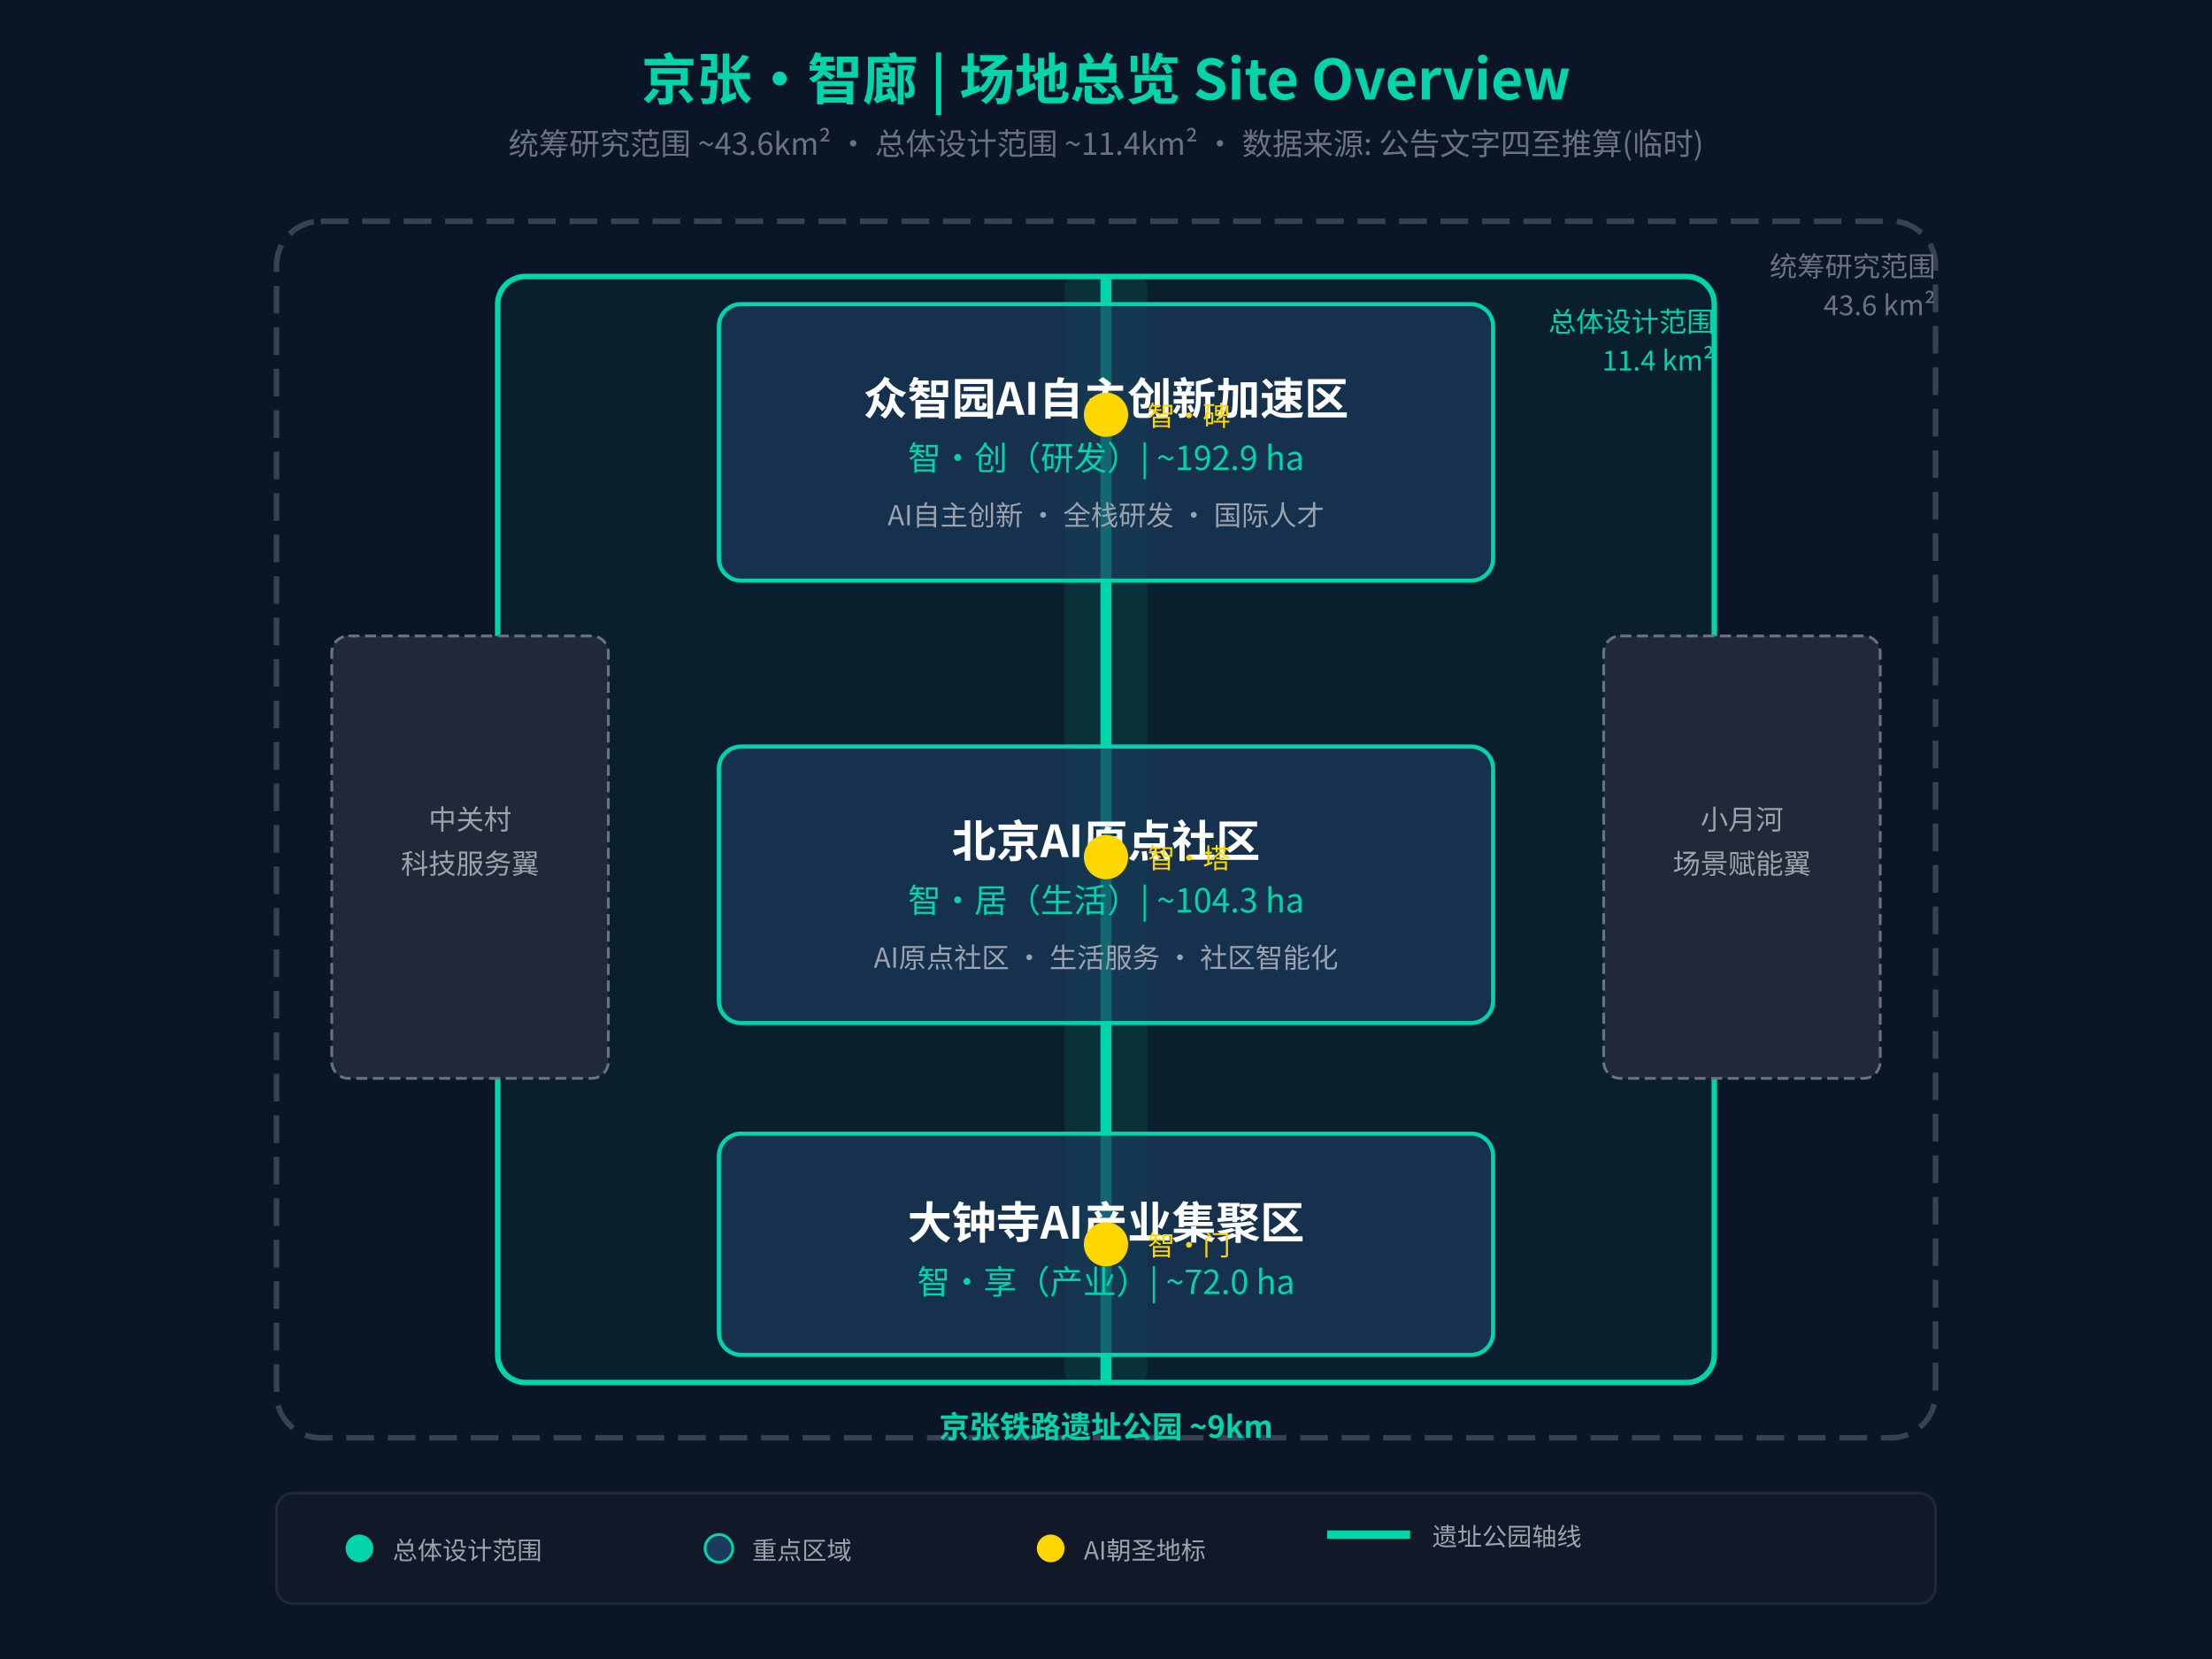
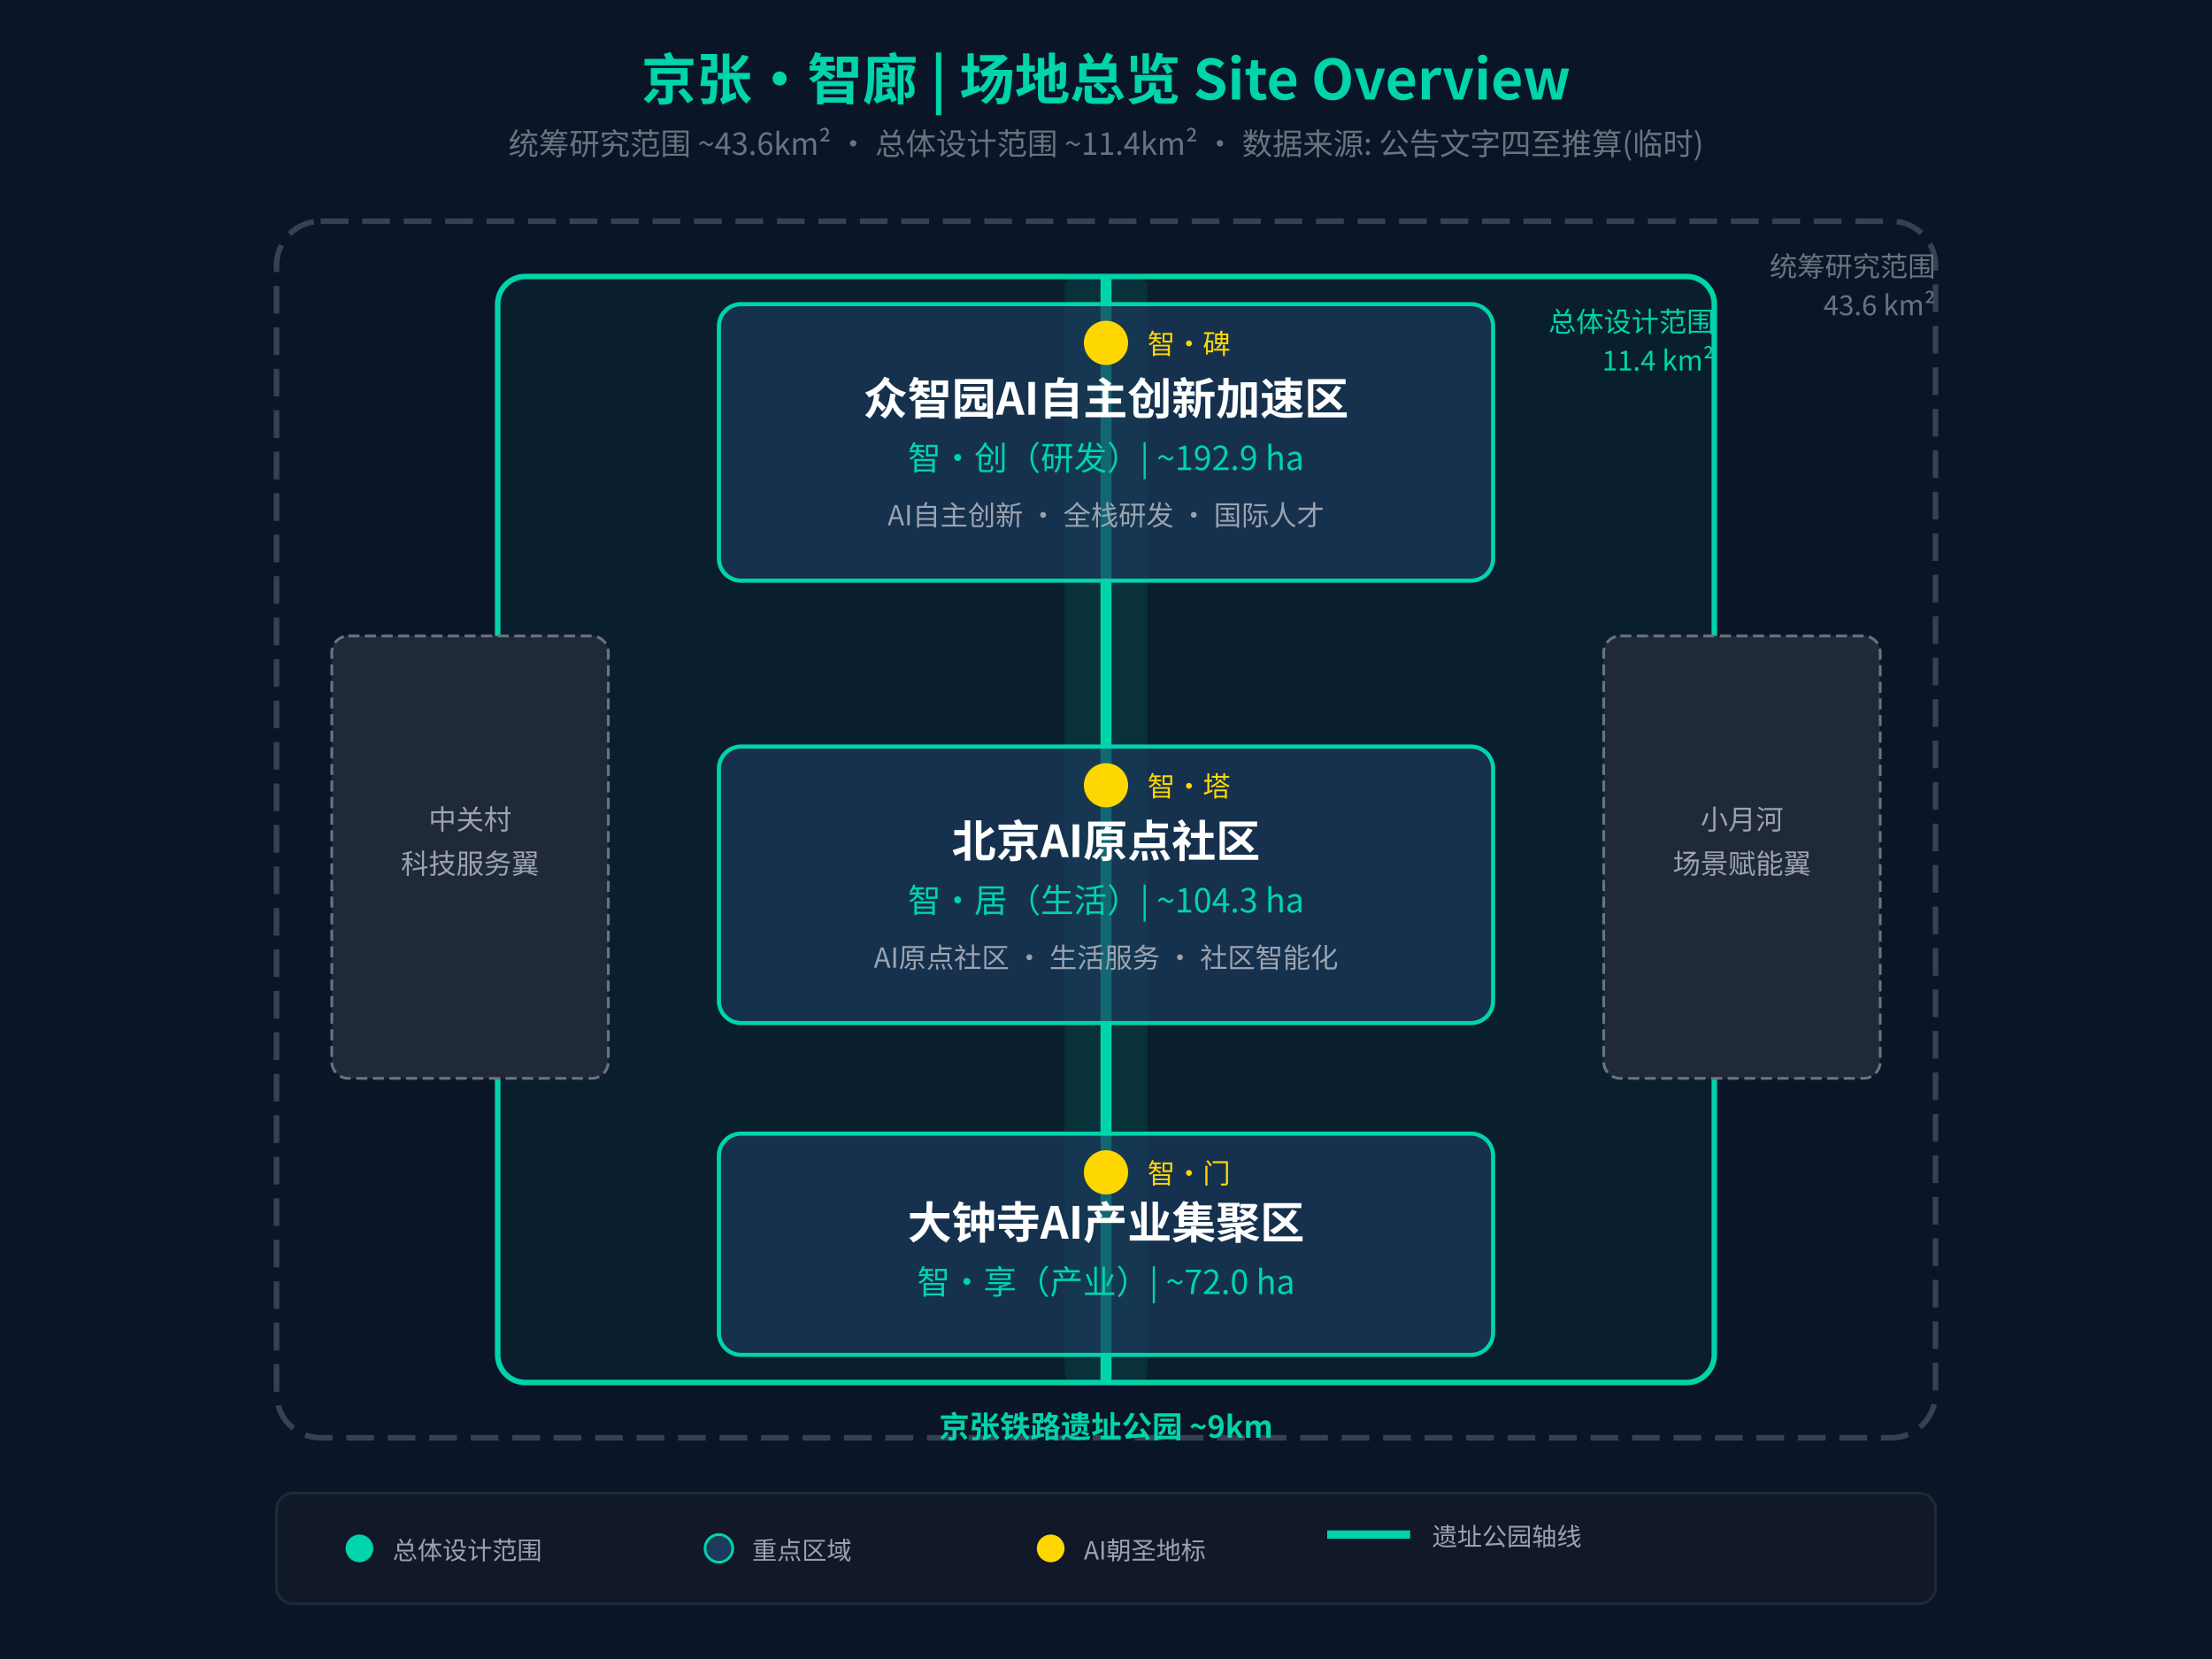
<svg xmlns="http://www.w3.org/2000/svg" viewBox="0 0 800 600" font-family="'Microsoft YaHei','PingFang SC','Noto Sans CJK SC',sans-serif">
  <rect width="800" height="600" fill="#0a1628" />
  <text x="400" y="36" fill="#00D4AA" font-size="20" text-anchor="middle" font-weight="bold">京张·智廊 | 场地总览 Site Overview</text>
  <text x="400" y="56" fill="#6b7280" font-size="11" text-anchor="middle">统筹研究范围 ~43.6km² · 总体设计范围 ~11.4km² · 数据来源: 公告文字四至推算(临时)</text>
  <rect x="100" y="80" width="600" height="440" rx="16" fill="none" stroke="#374151" stroke-width="2" stroke-dasharray="10,5" />
  <text x="700" y="100" fill="#6b7280" font-size="10" text-anchor="end">统筹研究范围</text>
  <text x="700" y="114" fill="#6b7280" font-size="10" text-anchor="end">43.6 km²</text>
  <rect x="180" y="100" width="440" height="400" rx="10" fill="#00D4AA" fill-opacity=".05" stroke="#00D4AA" stroke-width="2" />
  <text x="620" y="120" fill="#00D4AA" font-size="10" text-anchor="end">总体设计范围</text>
  <text x="620" y="134" fill="#00D4AA" font-size="10" text-anchor="end">11.4 km²</text>
  <rect x="385" y="100" width="30" height="400" fill="#00D4AA" fill-opacity=".1" rx="4" />
  <line x1="400" y1="100" x2="400" y2="500" stroke="#00D4AA" stroke-width="4" />
  <text x="400" y="520" fill="#00D4AA" font-size="11" text-anchor="middle" font-weight="bold">京张铁路遗址公园 ~9km</text>
  <rect x="260" y="110" width="280" height="100" rx="8" fill="#1B3A5C" fill-opacity=".7" stroke="#00D4AA" stroke-width="1.5" />
  <text x="400" y="150" fill="#fff" font-size="16" text-anchor="middle" font-weight="bold">众智园AI自主创新加速区</text>
  <text x="400" y="170" fill="#00D4AA" font-size="12" text-anchor="middle">智·创（研发）| ~192.9 ha</text>
  <text x="400" y="190" fill="#9ca3af" font-size="10" text-anchor="middle">AI自主创新 · 全栈研发 · 国际人才</text>
  <rect x="260" y="270" width="280" height="100" rx="8" fill="#1B3A5C" fill-opacity=".7" stroke="#00D4AA" stroke-width="1.5" />
  <text x="400" y="310" fill="#fff" font-size="16" text-anchor="middle" font-weight="bold">北京AI原点社区</text>
  <text x="400" y="330" fill="#00D4AA" font-size="12" text-anchor="middle">智·居（生活）| ~104.3 ha</text>
  <text x="400" y="350" fill="#9ca3af" font-size="10" text-anchor="middle">AI原点社区 · 生活服务 · 社区智能化</text>
  <rect x="260" y="410" width="280" height="80" rx="8" fill="#1B3A5C" fill-opacity=".7" stroke="#00D4AA" stroke-width="1.5" />
  <text x="400" y="448" fill="#fff" font-size="16" text-anchor="middle" font-weight="bold">大钟寺AI产业集聚区</text>
  <text x="400" y="468" fill="#00D4AA" font-size="12" text-anchor="middle">智·享（产业）| ~72.0 ha</text>
  <rect x="120" y="230" width="100" height="160" rx="6" fill="#1f2937" stroke="#6b7280" stroke-width="1" stroke-dasharray="4,2" />
  <text x="170" y="300" fill="#9ca3af" font-size="10" text-anchor="middle">中关村</text>
  <text x="170" y="316" fill="#9ca3af" font-size="10" text-anchor="middle">科技服务翼</text>
  <rect x="580" y="230" width="100" height="160" rx="6" fill="#1f2937" stroke="#6b7280" stroke-width="1" stroke-dasharray="4,2" />
  <text x="630" y="300" fill="#9ca3af" font-size="10" text-anchor="middle">小月河</text>
  <text x="630" y="316" fill="#9ca3af" font-size="10" text-anchor="middle">场景赋能翼</text>
-   <circle cx="400" cy="310" r="8" fill="#FFD700" />
-   <text x="415" y="314" fill="#FFD700" font-size="10">智·塔</text>
-   <circle cx="400" cy="450" r="8" fill="#FFD700" />
-   <text x="415" y="454" fill="#FFD700" font-size="10">智·门</text>
-   <circle cx="400" cy="150" r="8" fill="#FFD700" />
-   <text x="415" y="154" fill="#FFD700" font-size="10">智·碑</text>
+   <circle cx="400" cy="284" r="8" fill="#FFD700" />
+   <text x="415" y="288" fill="#FFD700" font-size="10">智·塔</text>
+   <circle cx="400" cy="424" r="8" fill="#FFD700" />
+   <text x="415" y="428" fill="#FFD700" font-size="10">智·门</text>
+   <circle cx="400" cy="124" r="8" fill="#FFD700" />
+   <text x="415" y="128" fill="#FFD700" font-size="10">智·碑</text>
  <rect x="100" y="540" width="600" height="40" rx="6" fill="#111827" stroke="#1f2937" />
  <circle cx="130" cy="560" r="5" fill="#00D4AA" />
  <text x="142" y="564" fill="#9ca3af" font-size="9">总体设计范围</text>
  <circle cx="260" cy="560" r="5" fill="#1B3A5C" stroke="#00D4AA" />
  <text x="272" y="564" fill="#9ca3af" font-size="9">重点区域</text>
  <circle cx="380" cy="560" r="5" fill="#FFD700" />
  <text x="392" y="564" fill="#9ca3af" font-size="9">AI朝圣地标</text>
  <line x1="480" y1="555" x2="510" y2="555" stroke="#00D4AA" stroke-width="3" />
  <text x="518" y="559" fill="#9ca3af" font-size="9">遗址公园轴线</text>
</svg>
